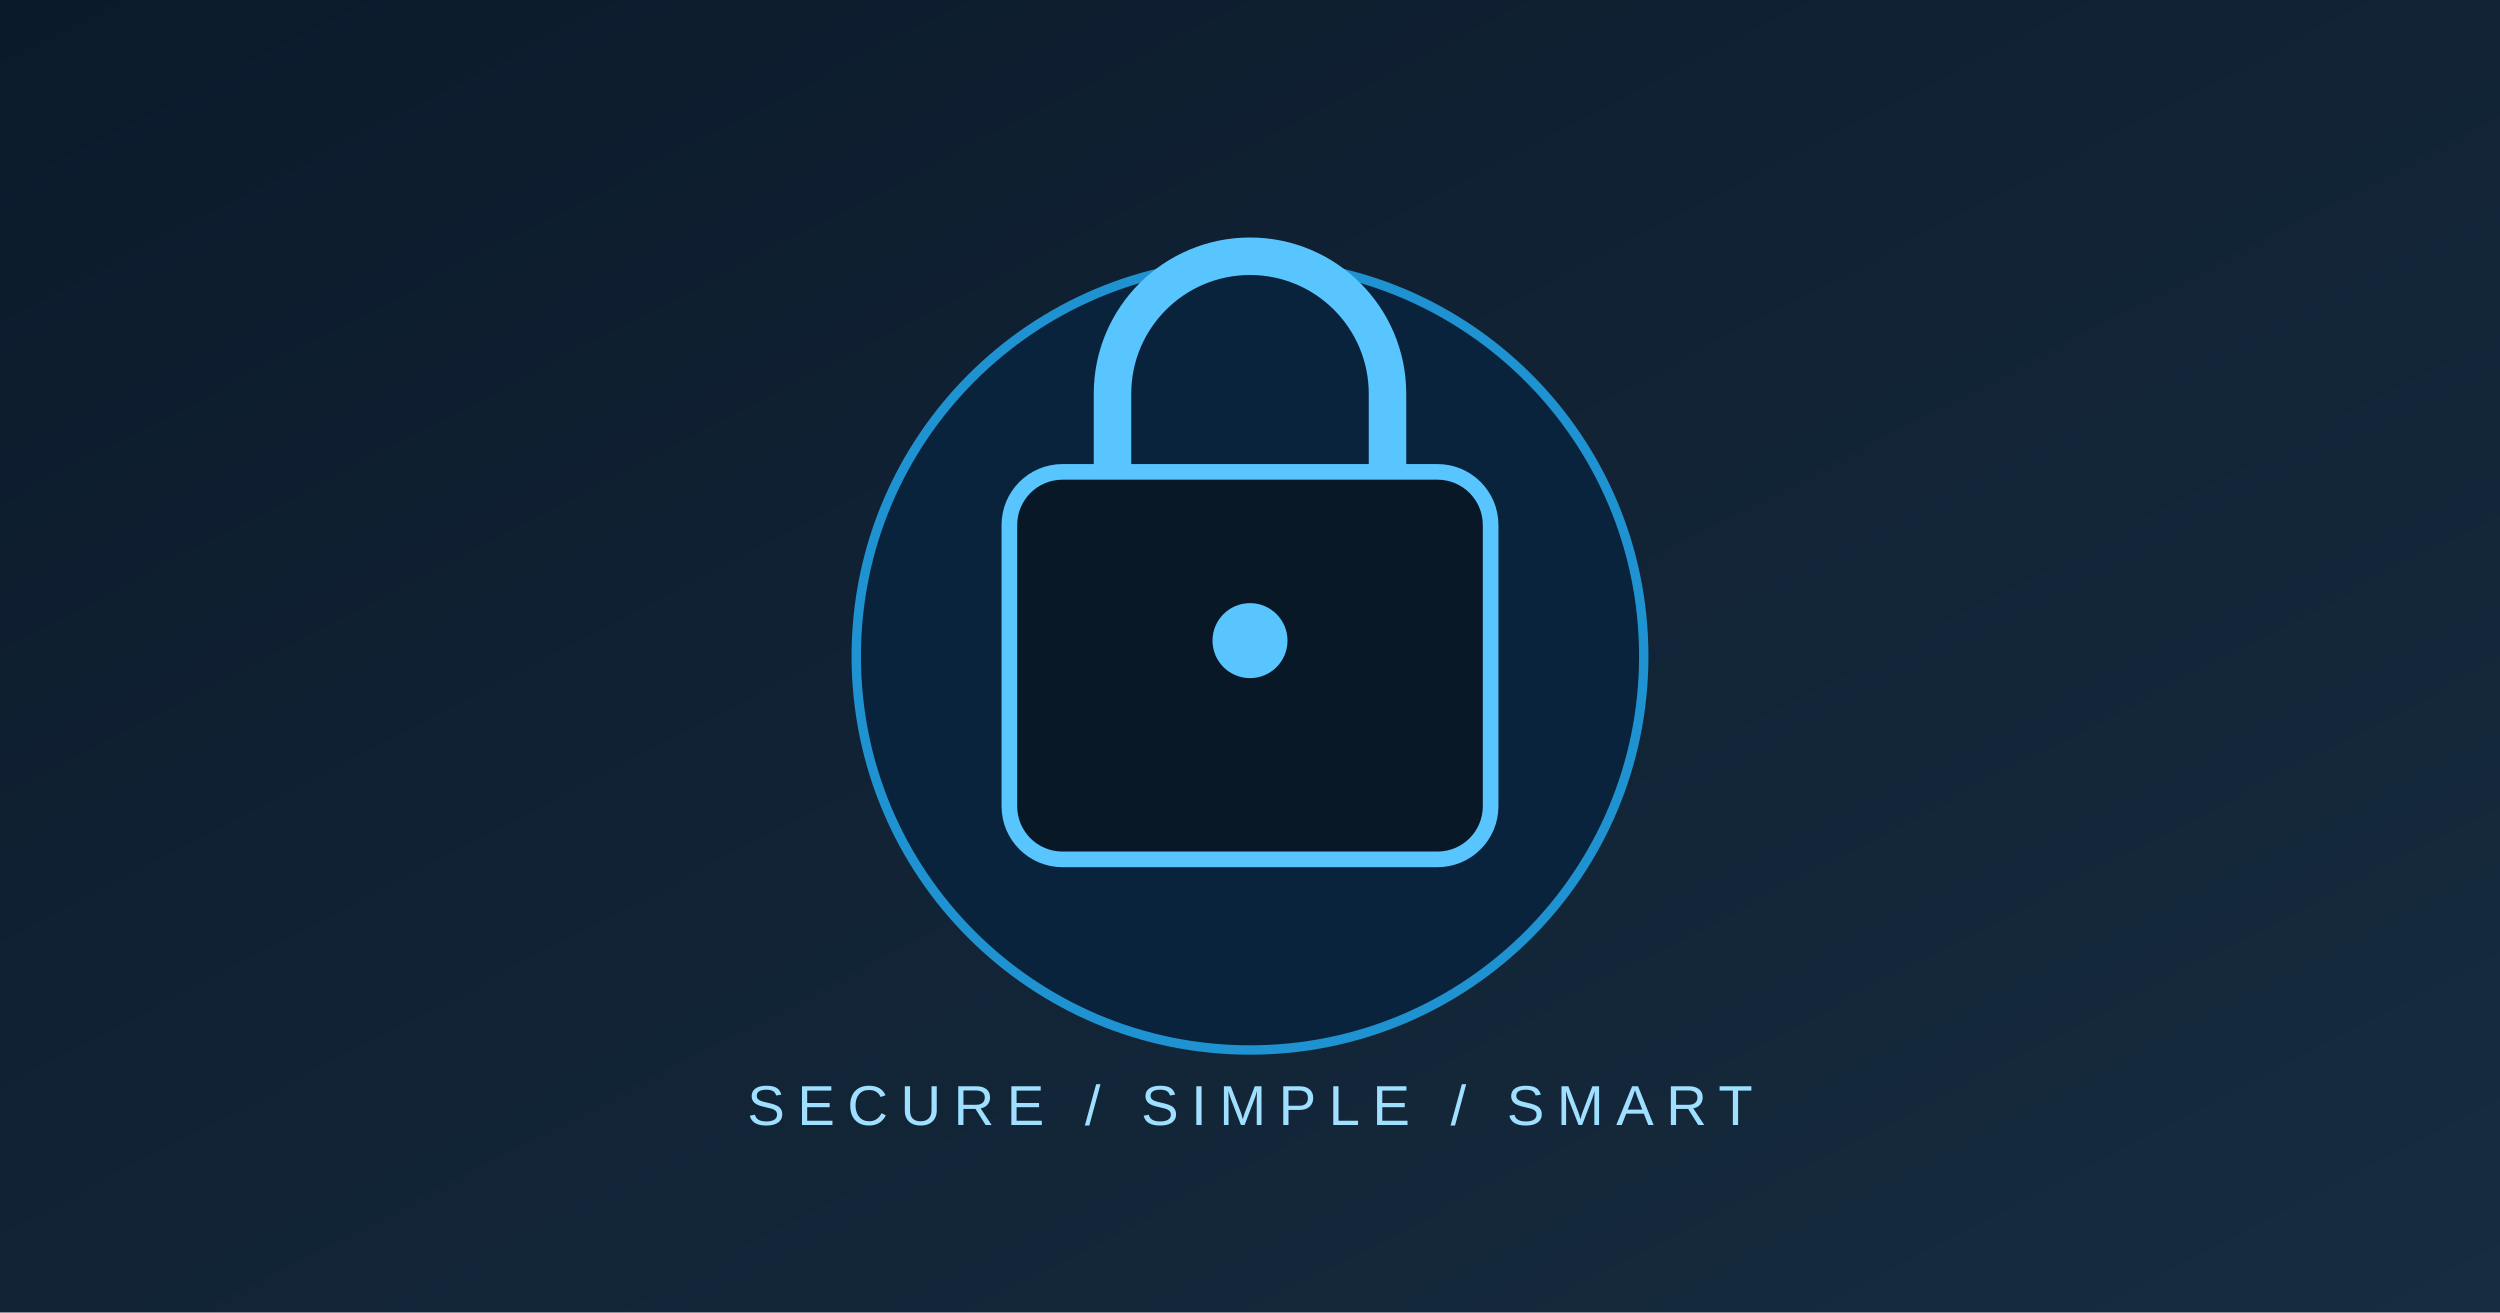
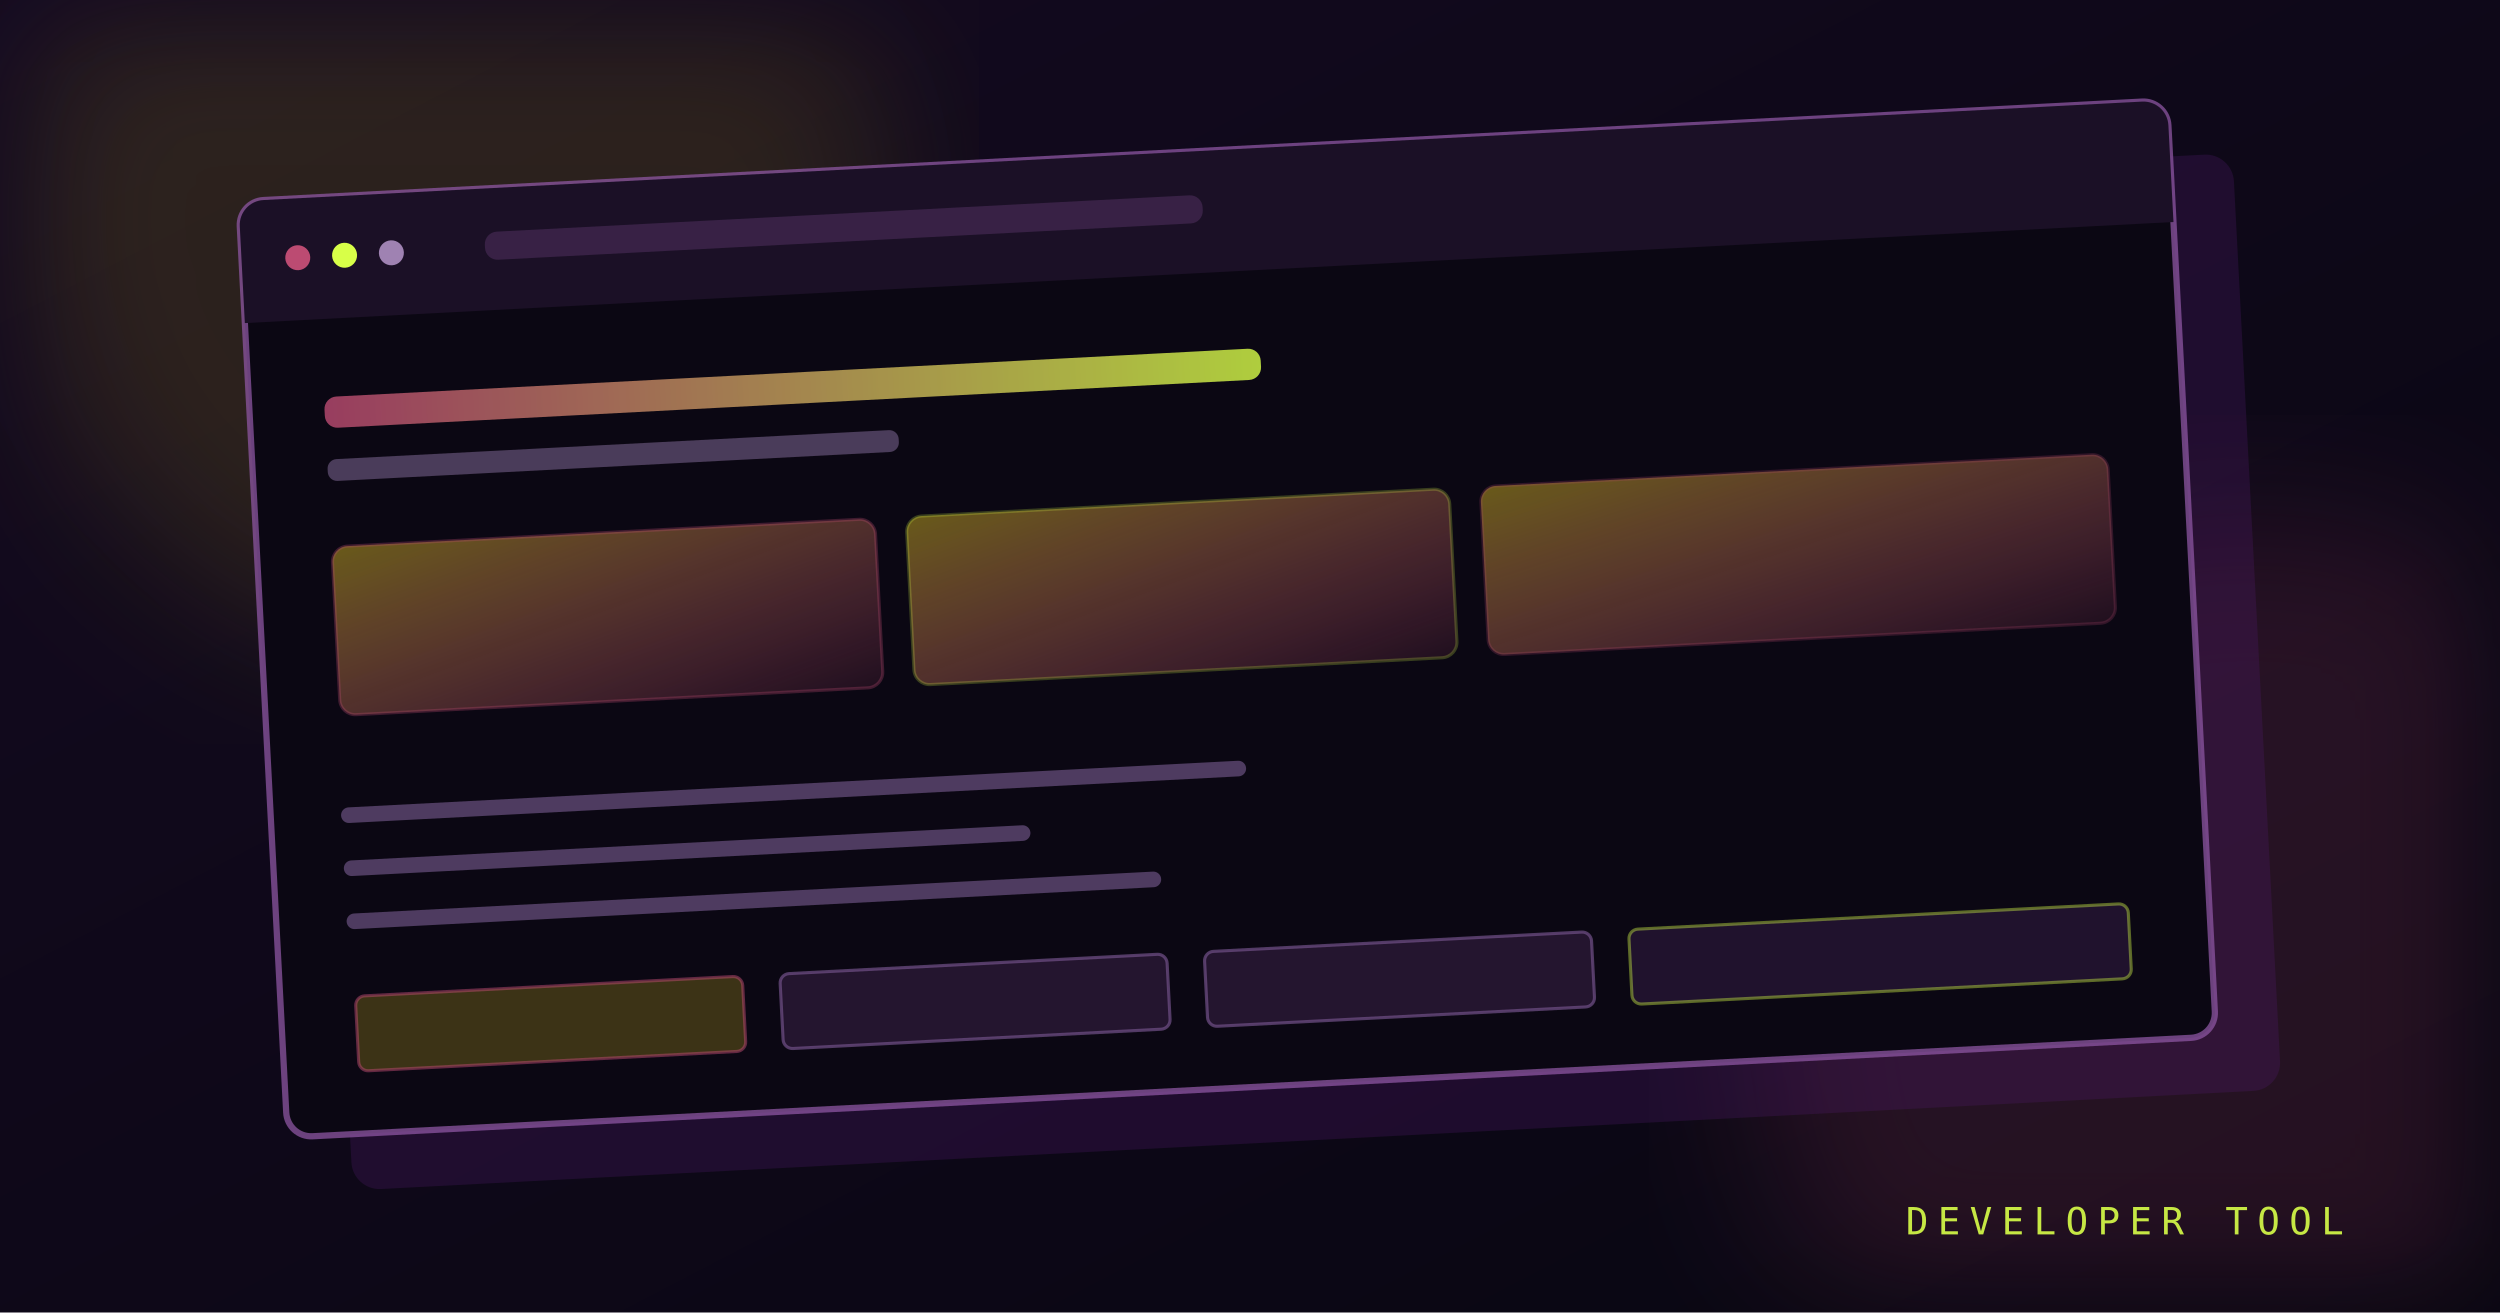
- <svg xmlns="http://www.w3.org/2000/svg" viewBox="0 0 800 420">
+ <svg xmlns="http://www.w3.org/2000/svg" width="800" height="420" viewBox="0 0 800 420" role="img" aria-label="DEVELOPER TOOL placeholder preview">
  <defs>
-     <linearGradient id="g" x2="1" y2="1">
-       <stop stop-color="#0b1a2b" />
-       <stop offset="1" stop-color="#172c3f" />
+     <linearGradient id="bg" x1="0" y1="0" x2="1" y2="1">
+       <stop stop-color="#140a20" />
+       <stop offset="1" stop-color="#080611" />
    </linearGradient>
+     <linearGradient id="glow" x1="0" y1="0" x2="1" y2="1">
+       <stop stop-color="#79691b" stop-opacity=".85" />
+       <stop offset="1" stop-color="#bc4b72" stop-opacity=".12" />
+     </linearGradient>
+     <linearGradient id="line" x1="0" y1="0" x2="1" y2="0">
+       <stop stop-color="#bc4b72" />
+       <stop offset="1" stop-color="#d8ff48" />
+     </linearGradient>
+     <filter id="blur">
+       <feGaussianBlur stdDeviation="24" />
+     </filter>
  </defs>
-   <rect width="800" height="420" fill="url(#g)" />
-   <circle cx="400" cy="210" r="126" fill="#08233b" stroke="#1f93d2" stroke-width="3" />
-   <rect x="323" y="151" width="154" height="124" rx="17" fill="#091827" stroke="#59c5ff" stroke-width="5" />
-   <path d="M356 151V126 A44 44 0 0 1 444 126V151" fill="none" stroke="#59c5ff" stroke-width="12" />
-   <circle cx="400" cy="205" r="12" fill="#59c5ff" />
-   <text x="400" y="360" text-anchor="middle" fill="#9fdfff" font-family="Arial" font-size="18" letter-spacing="4">SECURE / SIMPLE / SMART</text>
+   <rect width="800" height="420" fill="url(#bg)" />
+   <circle cx="145" cy="70" r="140" fill="#79691b" opacity=".25" filter="url(#blur)" />
+   <circle cx="720" cy="325" r="160" fill="#bc4b72" opacity=".16" filter="url(#blur)" />
+   <g transform="translate(84 48) rotate(-3 310 155)">
+     <rect x="20" y="18" width="618" height="300" rx="9" fill="#50196c" opacity=".28" />
+     <rect width="618" height="300" rx="8" fill="#0b0713" stroke="#8c55a1" stroke-opacity=".75" stroke-width="2" />
+     <path d="M8 0h602a8 8 0 0 1 8 8v31H0V8a8 8 0 0 1 8-8Z" fill="#1b1026" />
+     <circle cx="18" cy="19" r="4" fill="#bc4b72" />
+     <circle cx="33" cy="19" r="4" fill="#d8ff48" />
+     <circle cx="48" cy="19" r="4" fill="#9f82b2" />
+     <rect x="78" y="14" width="230" height="9" rx="4" fill="#382145" />
+     <rect x="24" y="64" width="300" height="10" rx="4" fill="url(#line)" opacity=".8" />
+     <rect x="24" y="84" width="183" height="7" rx="3" fill="#655277" opacity=".7" />
+     <rect x="24" y="112" width="174" height="54" rx="5" fill="url(#glow)" stroke="#bc4b72" stroke-opacity=".3" />
+     <rect x="208" y="112" width="174" height="54" rx="5" fill="url(#glow)" stroke="#d8ff48" stroke-opacity=".22" />
+     <rect x="392" y="112" width="201" height="54" rx="5" fill="url(#glow)" stroke="#bc4b72" stroke-opacity=".22" />
+     <path d="M25 198h285M25 215h215M25 232h256" stroke="#4e3b60" stroke-width="5" stroke-linecap="round" />
+     <rect x="24" y="256" width="124" height="24" rx="3" fill="#79691b" fill-opacity=".45" stroke="#bc4b72" stroke-opacity=".5" />
+     <rect x="160" y="256" width="124" height="24" rx="3" fill="#24152f" stroke="#715088" stroke-opacity=".7" />
+     <rect x="296" y="256" width="124" height="24" rx="3" fill="#24152f" stroke="#715088" stroke-opacity=".7" />
+     <rect x="432" y="256" width="160" height="24" rx="3" fill="#20122d" stroke="#d8ff48" stroke-opacity=".4" />
+   </g>
+   <text x="750" y="395" text-anchor="end" fill="#d8ff48" opacity=".9" font-family="monospace" font-size="12" letter-spacing="3">DEVELOPER TOOL</text>
</svg>
